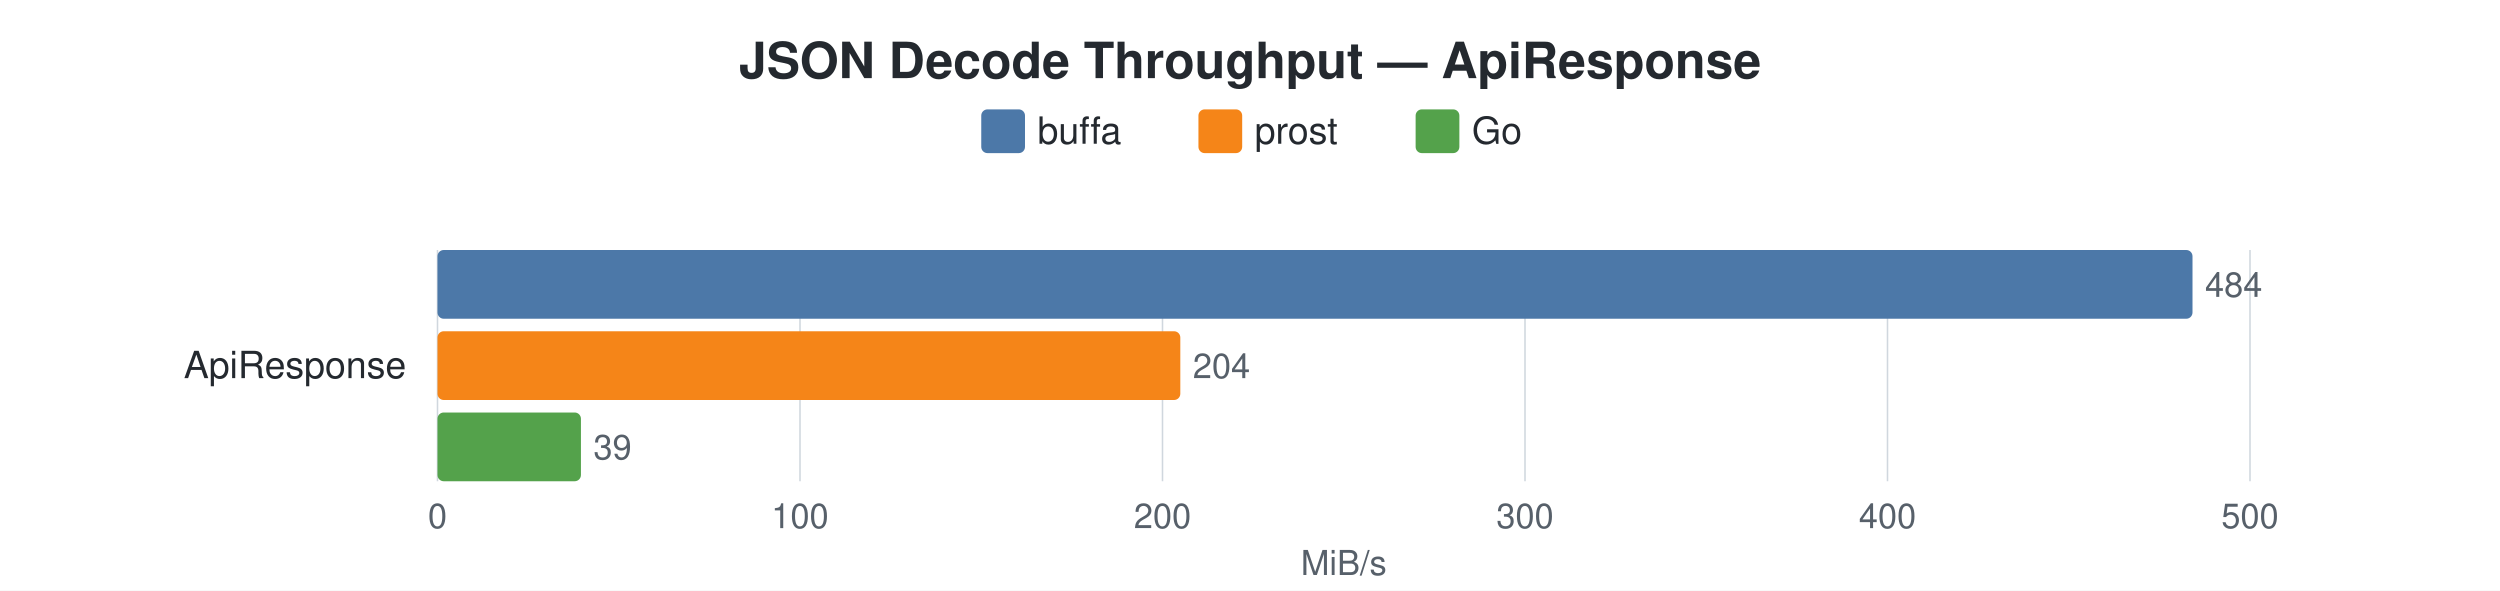
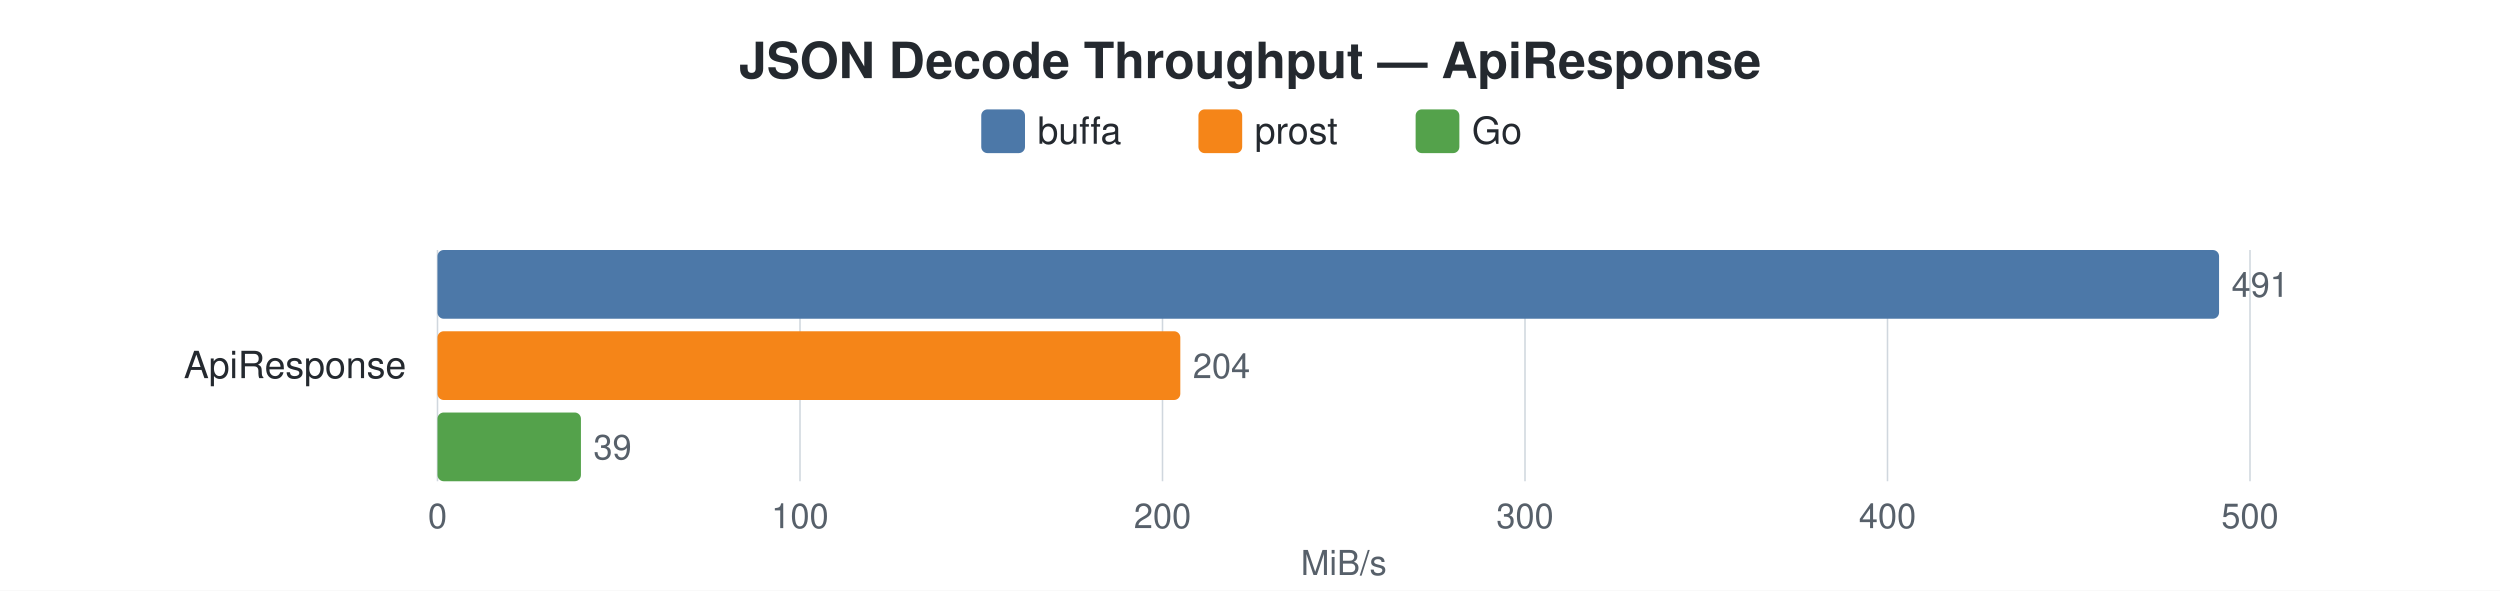
<svg xmlns="http://www.w3.org/2000/svg" width="800" height="189" viewBox="0 0 800 189">
  <style>
    text { font-family: -apple-system, BlinkMacSystemFont, "Segoe UI", Helvetica, Arial, sans-serif; }
    .title { font-size: 16px; font-weight: 600; fill: #24292f; }
    .label { font-size: 12px; fill: #24292f; }
    .value { font-size: 11px; fill: #57606a; }
    .axis-label { font-size: 11px; fill: #57606a; }
    .legend-text { font-size: 12px; fill: #24292f; }
    .grid { stroke: #d0d7de; stroke-width: 0.5; }
  </style>
  <rect width="100%" height="100%" fill="white" />
  <text x="400.0" y="25" text-anchor="middle" class="title">JSON Decode Throughput — ApiResponse</text>
  <rect x="314" y="35" width="14" height="14" rx="2" fill="#4C78A8" />
  <text x="332" y="46" class="legend-text">buffa</text>
  <rect x="383.5" y="35" width="14" height="14" rx="2" fill="#F58518" />
  <text x="401.5" y="46" class="legend-text">prost</text>
  <rect x="453" y="35" width="14" height="14" rx="2" fill="#54A24B" />
  <text x="471" y="46" class="legend-text">Go</text>
  <line x1="140.0" y1="80" x2="140.0" y2="154" class="grid" />
  <text x="140.0" y="169" text-anchor="middle" class="axis-label">0</text>
  <line x1="256.0" y1="80" x2="256.0" y2="154" class="grid" />
  <text x="256.0" y="169" text-anchor="middle" class="axis-label">100</text>
  <line x1="372.0" y1="80" x2="372.0" y2="154" class="grid" />
  <text x="372.0" y="169" text-anchor="middle" class="axis-label">200</text>
  <line x1="488.0" y1="80" x2="488.0" y2="154" class="grid" />
  <text x="488.0" y="169" text-anchor="middle" class="axis-label">300</text>
  <line x1="604.0" y1="80" x2="604.0" y2="154" class="grid" />
  <text x="604.0" y="169" text-anchor="middle" class="axis-label">400</text>
  <line x1="720.0" y1="80" x2="720.0" y2="154" class="grid" />
  <text x="720.0" y="169" text-anchor="middle" class="axis-label">500</text>
  <text x="430.0" y="184" text-anchor="middle" class="axis-label">MiB/s</text>
  <text x="130" y="121.0" text-anchor="end" class="label">ApiResponse</text>
-   <rect x="140" y="80.0" width="561.6" height="22" rx="2" fill="#4C78A8" />
-   <text x="705.6" y="95.0" class="value">484</text>
+   <rect x="140" y="80.0" width="570.1" height="22" rx="2" fill="#4C78A8" />
+   <text x="714.1" y="95.0" class="value">491</text>
  <rect x="140" y="106.0" width="237.7" height="22" rx="2" fill="#F58518" />
  <text x="381.7" y="121.0" class="value">204</text>
  <rect x="140" y="132.0" width="45.9" height="22" rx="2" fill="#54A24B" />
  <text x="189.9" y="147.0" class="value">39</text>
</svg>
